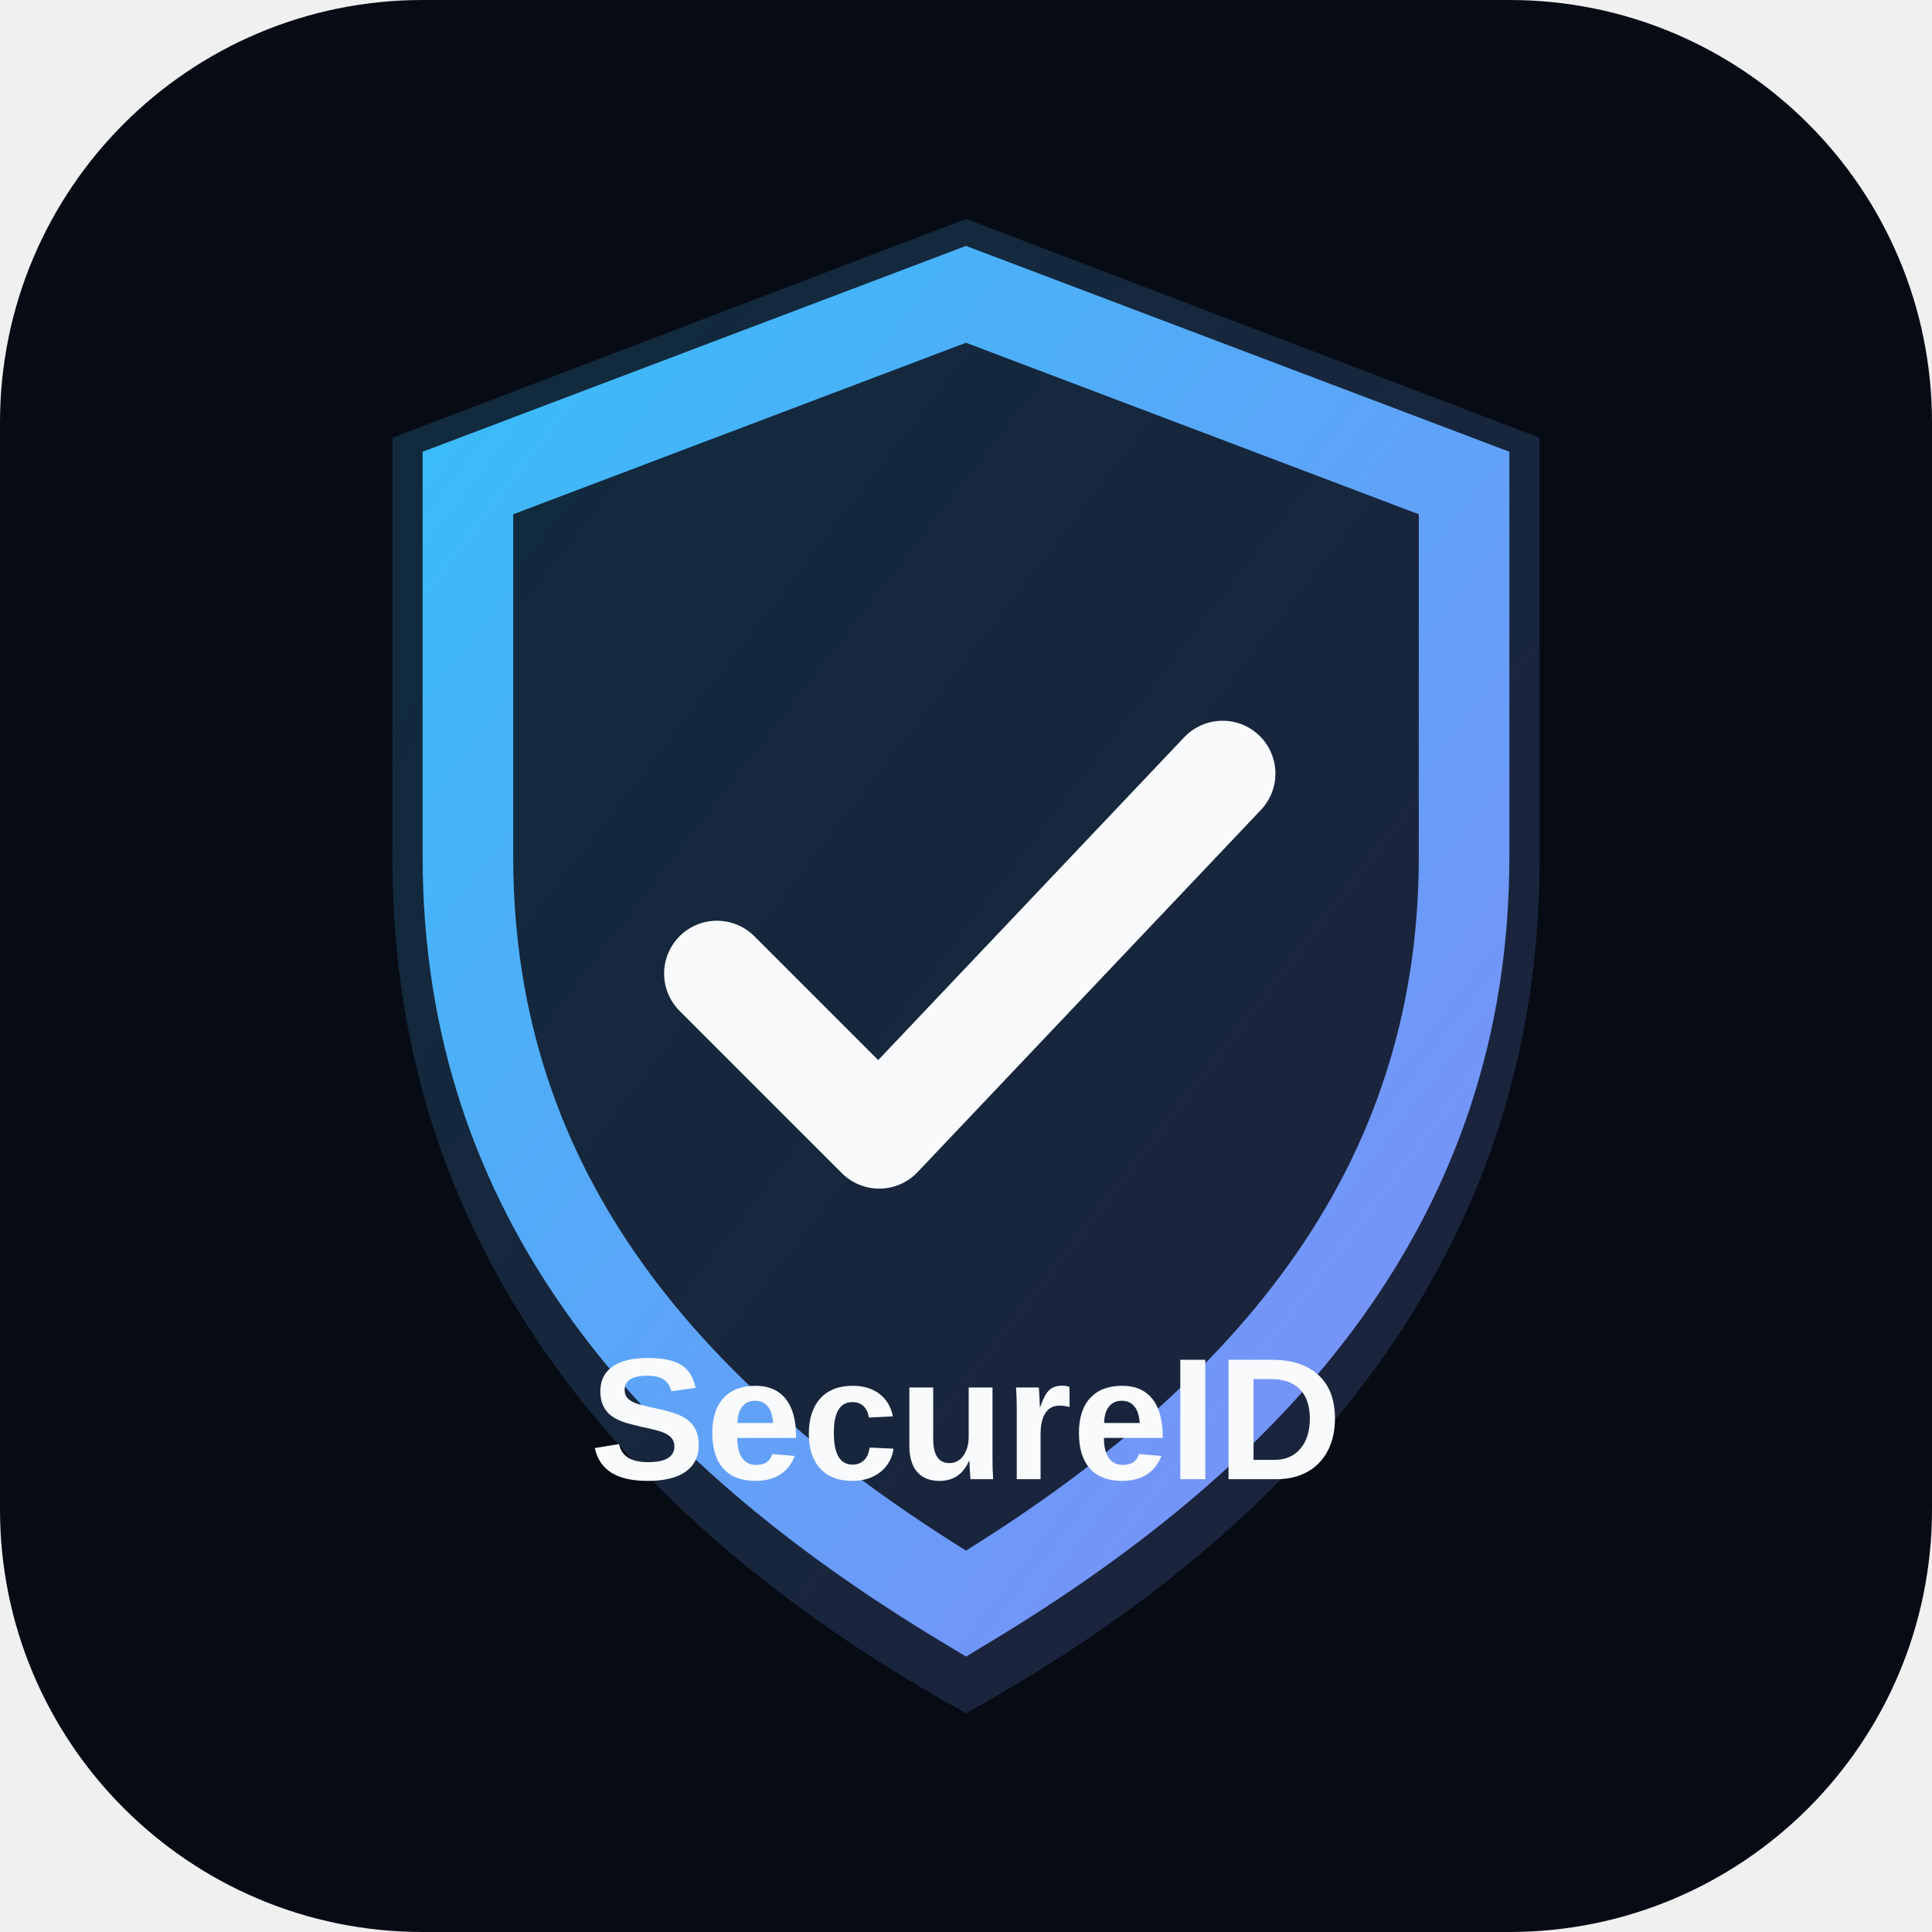
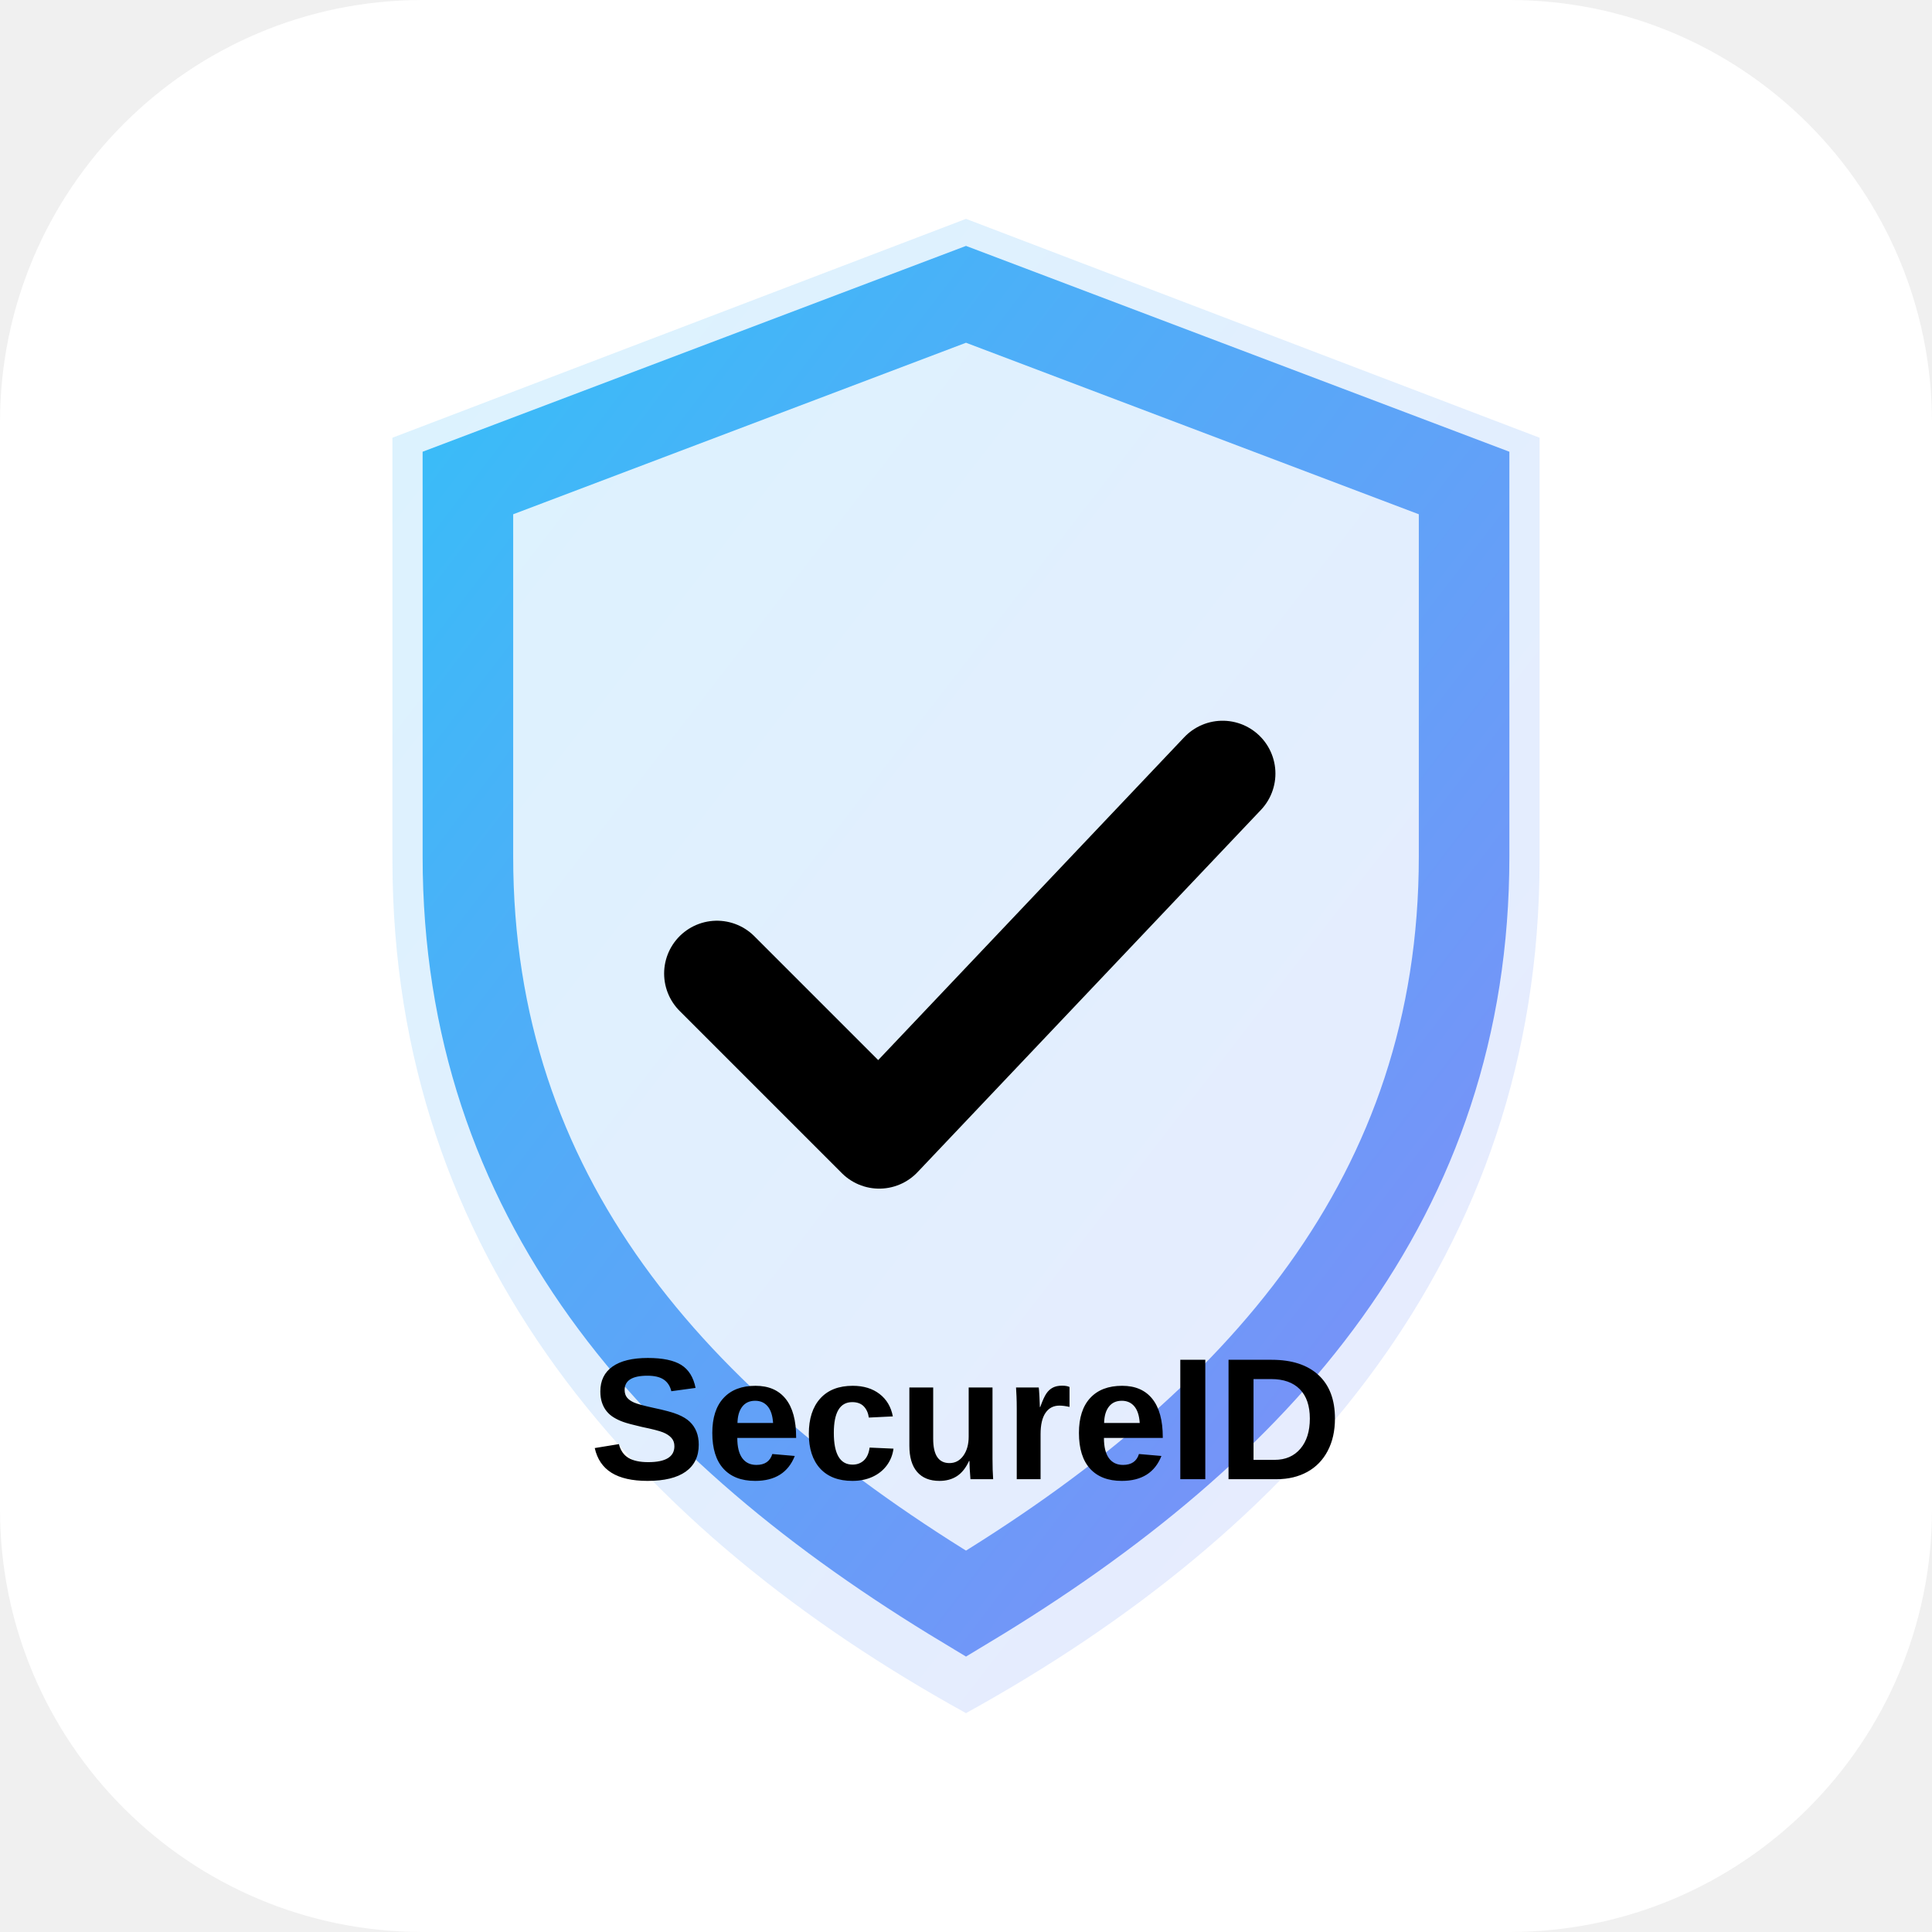
<svg xmlns="http://www.w3.org/2000/svg" viewBox="0 0 512 512">
  <defs>
    <linearGradient id="g" x1="0" y1="0" x2="1" y2="1">
      <stop stop-color="#38bdf8" />
      <stop offset="1" stop-color="#818cf8" />
    </linearGradient>
  </defs>
-   <rect width="512" height="512" rx="112" fill="#070b14" />
+   <rect width="512" height="512" rx="112" fill="#ffffff" />
  <path d="M256 58 408 116v112c0 105-65 178-152 226C169 406 104 333 104 228V116Z" fill="url(#g)" opacity=".18" />
  <path d="M256 78 388 128v99c0 90-54 151-132 198-78-47-132-108-132-198v-99Z" fill="none" stroke="url(#g)" stroke-width="24" />
-   <path d="m190 258 43 43 91-96" fill="none" stroke="#f8fafc" stroke-linecap="round" stroke-linejoin="round" stroke-width="28" />
-   <text x="256" y="392" fill="#f8fafc" font-family="Arial,sans-serif" font-size="46" font-weight="700" text-anchor="middle">SecureID</text>
+   <path d="m190 258 43 43 91-96" fill="none" stroke="#000000" stroke-linecap="round" stroke-linejoin="round" stroke-width="28" />
+   <text x="256" y="392" fill="#000000" font-family="Arial,sans-serif" font-size="46" font-weight="700" text-anchor="middle">SecureID</text>
</svg>
